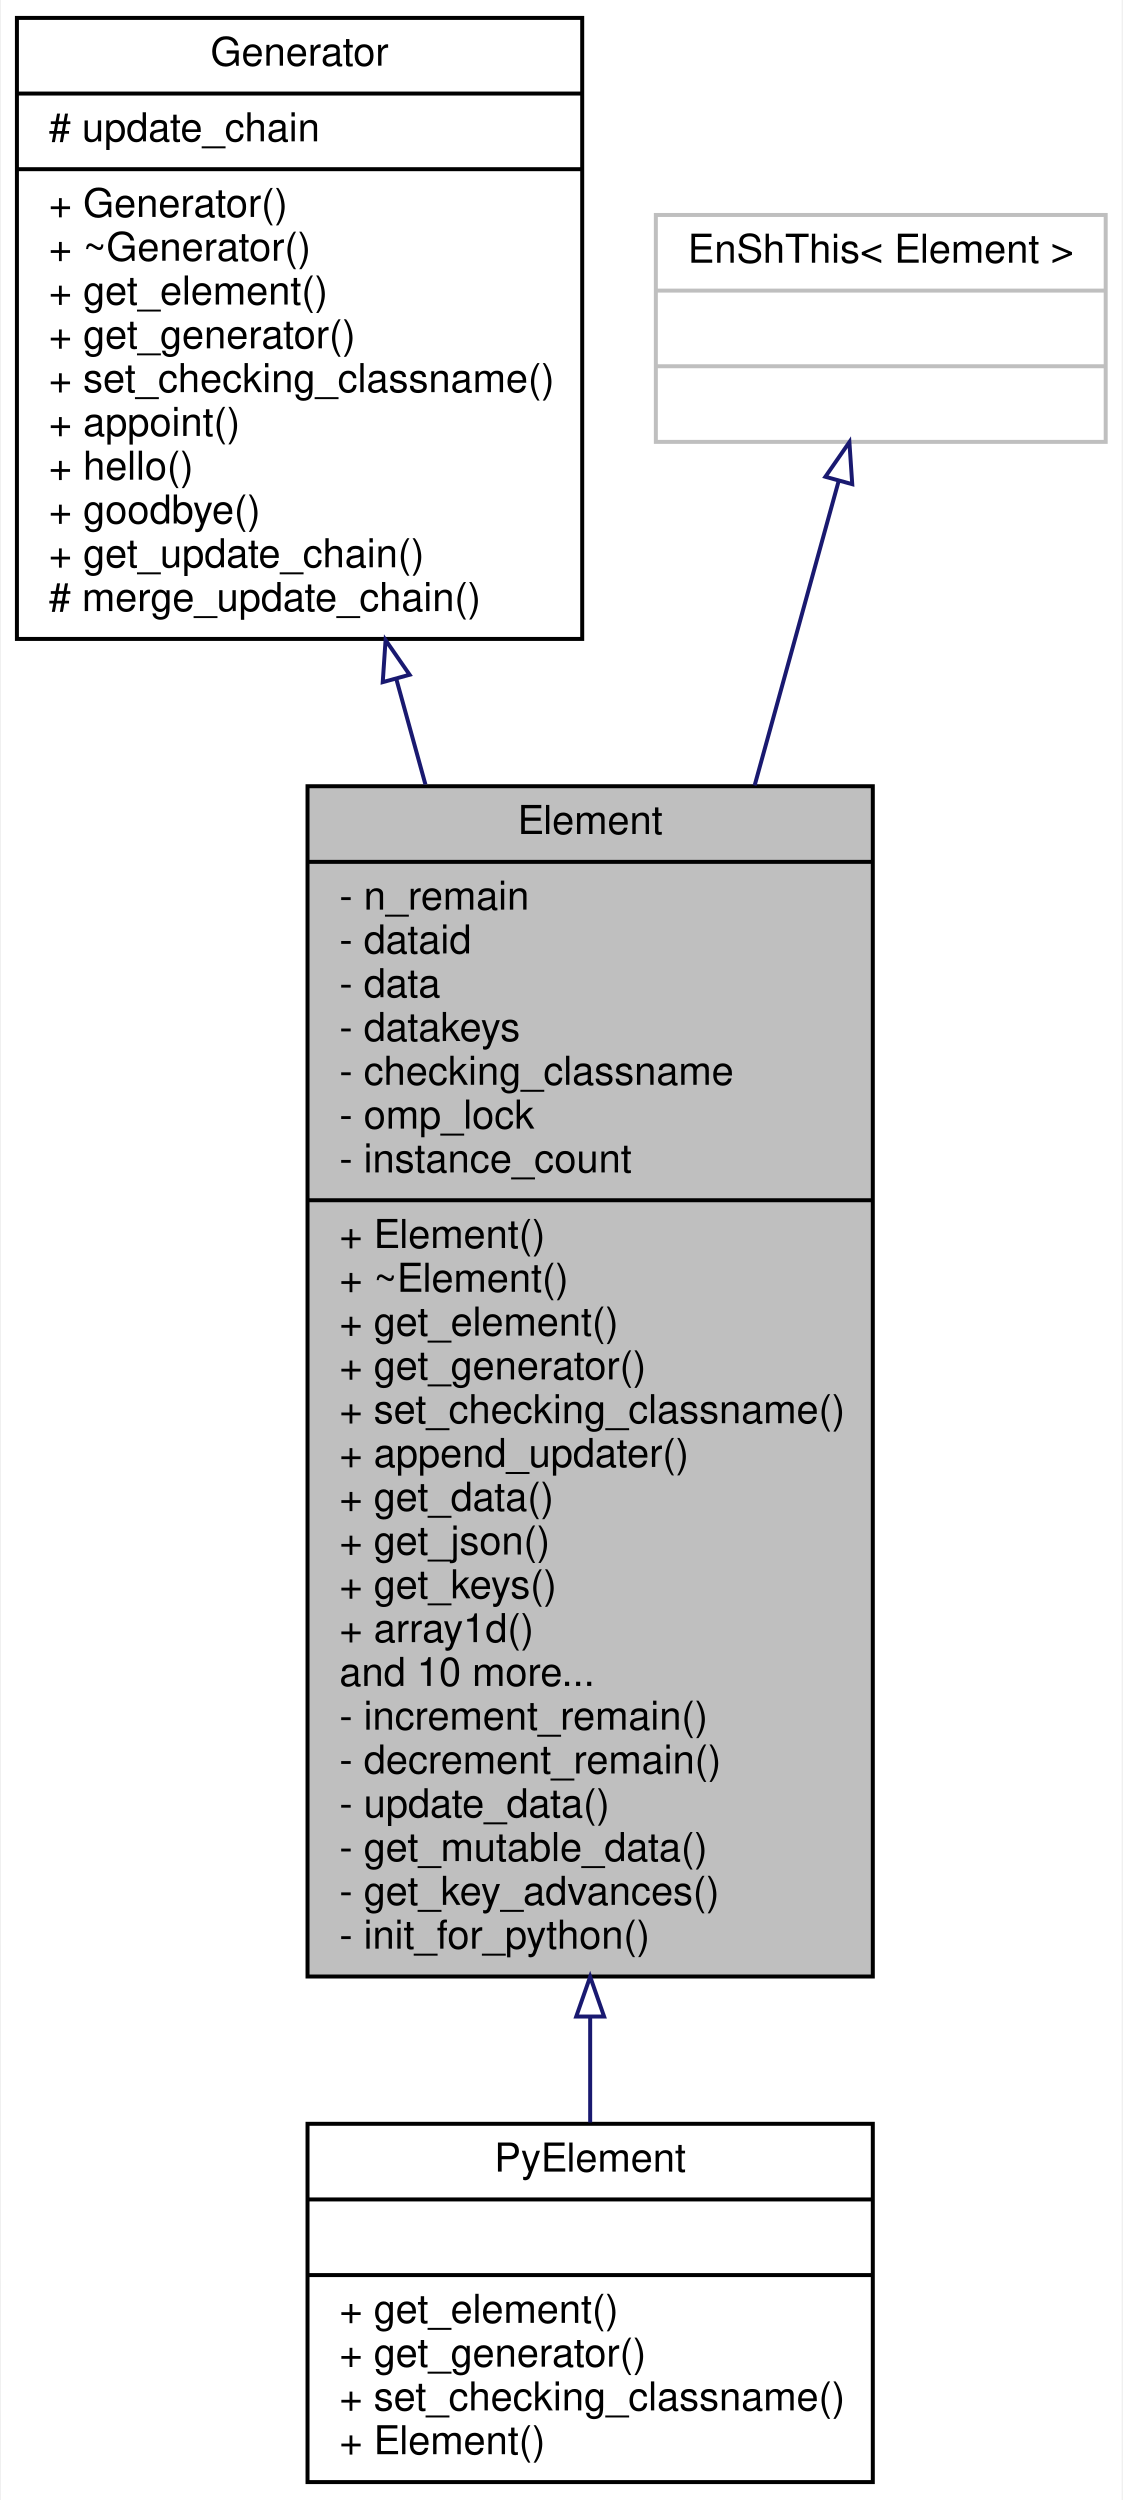
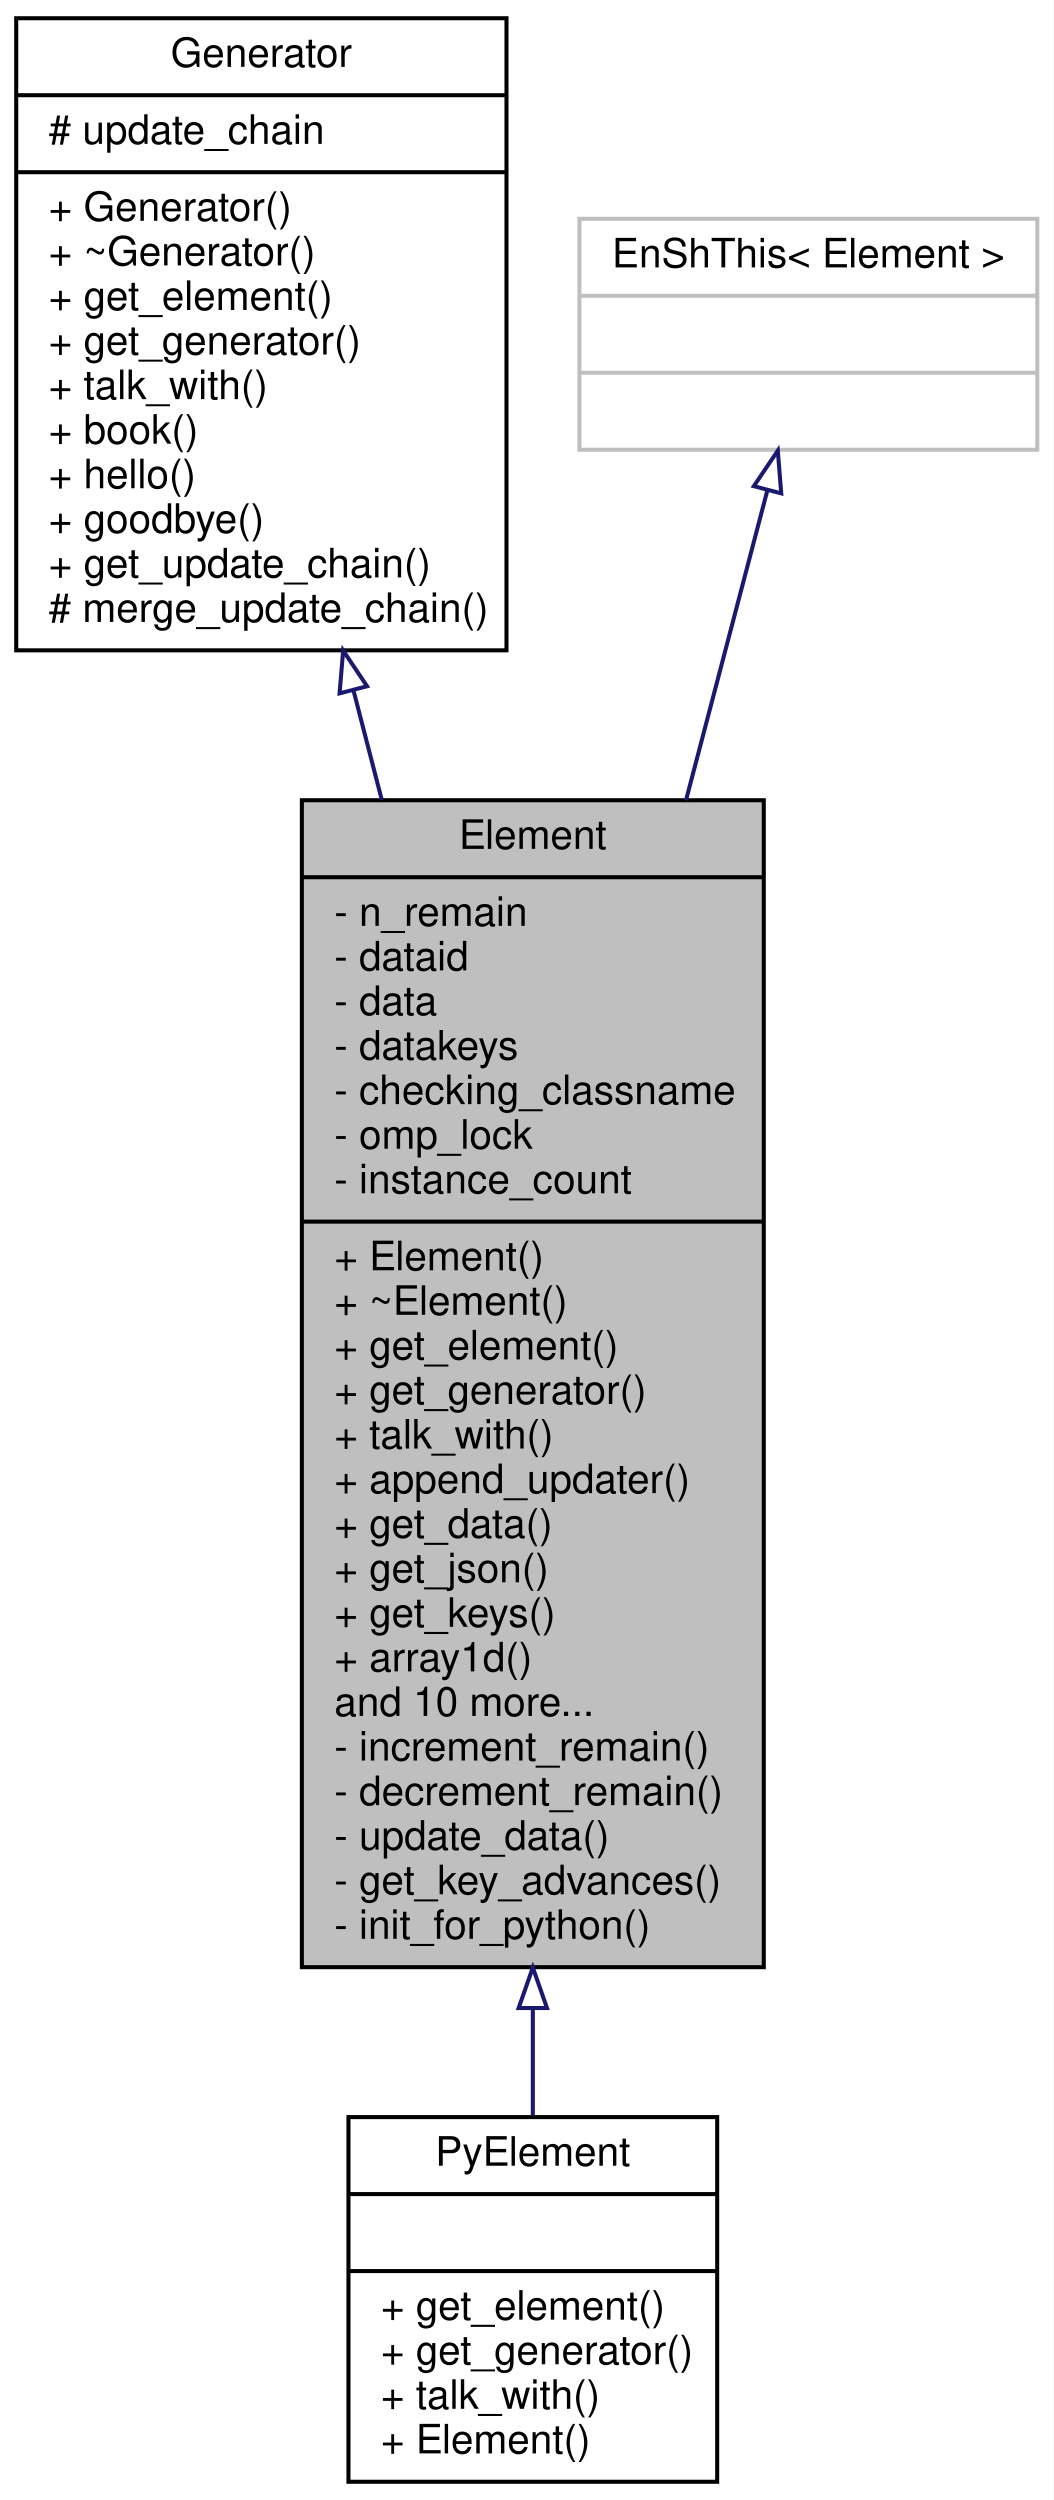
- <svg xmlns="http://www.w3.org/2000/svg" xmlns:xlink="http://www.w3.org/1999/xlink" width="282pt" height="628pt" viewBox="0.00 0.00 281.50 628.00">
-   <g id="graph0" class="graph" transform="scale(1 1) rotate(0) translate(4 624)">
-     <polygon fill="#ffffff" stroke="transparent" points="-4,4 -4,-624 277.5,-624 277.5,4 -4,4" />
+ <svg xmlns="http://www.w3.org/2000/svg" xmlns:xlink="http://www.w3.org/1999/xlink" width="260pt" height="617pt" viewBox="0.00 0.00 260.00 617.00">
+   <g id="graph0" class="graph" transform="scale(1 1) rotate(0) translate(4 613)">
+     <polygon fill="#ffffff" stroke="transparent" points="-4,4 -4,-613 256,-613 256,4 -4,4" />
    <g id="node1" class="node">
-       <polygon fill="#bfbfbf" stroke="#000000" points="73,-127.5 73,-426.5 215,-426.5 215,-127.5 73,-127.5" />
-       <text text-anchor="middle" x="144" y="-414.5" font-family="Helvetica,sans-Serif" font-size="10.00" fill="#000000">Element</text>
-       <polyline fill="none" stroke="#000000" points="73,-407.5 215,-407.5 " />
-       <text text-anchor="start" x="81" y="-395.5" font-family="Helvetica,sans-Serif" font-size="10.00" fill="#000000">- n_remain</text>
-       <text text-anchor="start" x="81" y="-384.5" font-family="Helvetica,sans-Serif" font-size="10.00" fill="#000000">- dataid</text>
-       <text text-anchor="start" x="81" y="-373.5" font-family="Helvetica,sans-Serif" font-size="10.00" fill="#000000">- data</text>
-       <text text-anchor="start" x="81" y="-362.5" font-family="Helvetica,sans-Serif" font-size="10.00" fill="#000000">- datakeys</text>
-       <text text-anchor="start" x="81" y="-351.5" font-family="Helvetica,sans-Serif" font-size="10.00" fill="#000000">- checking_classname</text>
-       <text text-anchor="start" x="81" y="-340.5" font-family="Helvetica,sans-Serif" font-size="10.00" fill="#000000">- omp_lock</text>
-       <text text-anchor="start" x="81" y="-329.5" font-family="Helvetica,sans-Serif" font-size="10.00" fill="#000000">- instance_count</text>
-       <polyline fill="none" stroke="#000000" points="73,-322.5 215,-322.5 " />
-       <text text-anchor="start" x="81" y="-310.5" font-family="Helvetica,sans-Serif" font-size="10.00" fill="#000000">+ Element()</text>
-       <text text-anchor="start" x="81" y="-299.5" font-family="Helvetica,sans-Serif" font-size="10.00" fill="#000000">+ ~Element()</text>
-       <text text-anchor="start" x="81" y="-288.5" font-family="Helvetica,sans-Serif" font-size="10.00" fill="#000000">+ get_element()</text>
-       <text text-anchor="start" x="81" y="-277.5" font-family="Helvetica,sans-Serif" font-size="10.00" fill="#000000">+ get_generator()</text>
-       <text text-anchor="start" x="81" y="-266.5" font-family="Helvetica,sans-Serif" font-size="10.00" fill="#000000">+ set_checking_classname()</text>
-       <text text-anchor="start" x="81" y="-255.5" font-family="Helvetica,sans-Serif" font-size="10.00" fill="#000000">+ append_updater()</text>
-       <text text-anchor="start" x="81" y="-244.5" font-family="Helvetica,sans-Serif" font-size="10.00" fill="#000000">+ get_data()</text>
-       <text text-anchor="start" x="81" y="-233.5" font-family="Helvetica,sans-Serif" font-size="10.00" fill="#000000">+ get_json()</text>
-       <text text-anchor="start" x="81" y="-222.5" font-family="Helvetica,sans-Serif" font-size="10.00" fill="#000000">+ get_keys()</text>
-       <text text-anchor="start" x="81" y="-211.5" font-family="Helvetica,sans-Serif" font-size="10.00" fill="#000000">+ array1d()</text>
-       <text text-anchor="start" x="81" y="-200.5" font-family="Helvetica,sans-Serif" font-size="10.00" fill="#000000">and 10 more...</text>
-       <text text-anchor="start" x="81" y="-189.5" font-family="Helvetica,sans-Serif" font-size="10.00" fill="#000000">- increment_remain()</text>
-       <text text-anchor="start" x="81" y="-178.5" font-family="Helvetica,sans-Serif" font-size="10.00" fill="#000000">- decrement_remain()</text>
-       <text text-anchor="start" x="81" y="-167.5" font-family="Helvetica,sans-Serif" font-size="10.00" fill="#000000">- update_data()</text>
-       <text text-anchor="start" x="81" y="-156.5" font-family="Helvetica,sans-Serif" font-size="10.00" fill="#000000">- get_mutable_data()</text>
-       <text text-anchor="start" x="81" y="-145.5" font-family="Helvetica,sans-Serif" font-size="10.00" fill="#000000">- get_key_advances()</text>
-       <text text-anchor="start" x="81" y="-134.5" font-family="Helvetica,sans-Serif" font-size="10.00" fill="#000000">- init_for_python()</text>
+       <polygon fill="#bfbfbf" stroke="#000000" points="70.5,-127.5 70.5,-415.5 184.5,-415.5 184.5,-127.5 70.5,-127.5" />
+       <text text-anchor="middle" x="127.5" y="-403.5" font-family="Helvetica,sans-Serif" font-size="10.00" fill="#000000">Element</text>
+       <polyline fill="none" stroke="#000000" points="70.5,-396.5 184.5,-396.5 " />
+       <text text-anchor="start" x="78.5" y="-384.5" font-family="Helvetica,sans-Serif" font-size="10.00" fill="#000000">- n_remain</text>
+       <text text-anchor="start" x="78.5" y="-373.5" font-family="Helvetica,sans-Serif" font-size="10.00" fill="#000000">- dataid</text>
+       <text text-anchor="start" x="78.5" y="-362.5" font-family="Helvetica,sans-Serif" font-size="10.00" fill="#000000">- data</text>
+       <text text-anchor="start" x="78.5" y="-351.5" font-family="Helvetica,sans-Serif" font-size="10.00" fill="#000000">- datakeys</text>
+       <text text-anchor="start" x="78.5" y="-340.5" font-family="Helvetica,sans-Serif" font-size="10.00" fill="#000000">- checking_classname</text>
+       <text text-anchor="start" x="78.5" y="-329.5" font-family="Helvetica,sans-Serif" font-size="10.00" fill="#000000">- omp_lock</text>
+       <text text-anchor="start" x="78.5" y="-318.5" font-family="Helvetica,sans-Serif" font-size="10.00" fill="#000000">- instance_count</text>
+       <polyline fill="none" stroke="#000000" points="70.5,-311.5 184.5,-311.5 " />
+       <text text-anchor="start" x="78.5" y="-299.5" font-family="Helvetica,sans-Serif" font-size="10.00" fill="#000000">+ Element()</text>
+       <text text-anchor="start" x="78.5" y="-288.5" font-family="Helvetica,sans-Serif" font-size="10.00" fill="#000000">+ ~Element()</text>
+       <text text-anchor="start" x="78.5" y="-277.5" font-family="Helvetica,sans-Serif" font-size="10.00" fill="#000000">+ get_element()</text>
+       <text text-anchor="start" x="78.5" y="-266.5" font-family="Helvetica,sans-Serif" font-size="10.00" fill="#000000">+ get_generator()</text>
+       <text text-anchor="start" x="78.5" y="-255.5" font-family="Helvetica,sans-Serif" font-size="10.00" fill="#000000">+ talk_with()</text>
+       <text text-anchor="start" x="78.5" y="-244.5" font-family="Helvetica,sans-Serif" font-size="10.00" fill="#000000">+ append_updater()</text>
+       <text text-anchor="start" x="78.5" y="-233.5" font-family="Helvetica,sans-Serif" font-size="10.00" fill="#000000">+ get_data()</text>
+       <text text-anchor="start" x="78.5" y="-222.5" font-family="Helvetica,sans-Serif" font-size="10.00" fill="#000000">+ get_json()</text>
+       <text text-anchor="start" x="78.5" y="-211.5" font-family="Helvetica,sans-Serif" font-size="10.00" fill="#000000">+ get_keys()</text>
+       <text text-anchor="start" x="78.5" y="-200.5" font-family="Helvetica,sans-Serif" font-size="10.00" fill="#000000">+ array1d()</text>
+       <text text-anchor="start" x="78.5" y="-189.5" font-family="Helvetica,sans-Serif" font-size="10.00" fill="#000000">and 10 more...</text>
+       <text text-anchor="start" x="78.5" y="-178.5" font-family="Helvetica,sans-Serif" font-size="10.00" fill="#000000">- increment_remain()</text>
+       <text text-anchor="start" x="78.5" y="-167.5" font-family="Helvetica,sans-Serif" font-size="10.00" fill="#000000">- decrement_remain()</text>
+       <text text-anchor="start" x="78.5" y="-156.5" font-family="Helvetica,sans-Serif" font-size="10.00" fill="#000000">- update_data()</text>
+       <text text-anchor="start" x="78.5" y="-145.5" font-family="Helvetica,sans-Serif" font-size="10.00" fill="#000000">- get_key_advances()</text>
+       <text text-anchor="start" x="78.5" y="-134.5" font-family="Helvetica,sans-Serif" font-size="10.00" fill="#000000">- init_for_python()</text>
    </g>
    <g id="node4" class="node">
      <g id="a_node4">
        <a xlink:href="classPyElement.html" target="_top" xlink:title="Trampoline class to bind Element class to Python. ">
-           <polygon fill="#ffffff" stroke="#000000" points="73,-.5 73,-90.5 215,-90.5 215,-.5 73,-.5" />
-           <text text-anchor="middle" x="144" y="-78.5" font-family="Helvetica,sans-Serif" font-size="10.00" fill="#000000">PyElement</text>
-           <polyline fill="none" stroke="#000000" points="73,-71.5 215,-71.5 " />
-           <text text-anchor="middle" x="144" y="-59.5" font-family="Helvetica,sans-Serif" font-size="10.00" fill="#000000"> </text>
-           <polyline fill="none" stroke="#000000" points="73,-52.5 215,-52.5 " />
-           <text text-anchor="start" x="81" y="-40.5" font-family="Helvetica,sans-Serif" font-size="10.00" fill="#000000">+ get_element()</text>
-           <text text-anchor="start" x="81" y="-29.5" font-family="Helvetica,sans-Serif" font-size="10.00" fill="#000000">+ get_generator()</text>
-           <text text-anchor="start" x="81" y="-18.5" font-family="Helvetica,sans-Serif" font-size="10.00" fill="#000000">+ set_checking_classname()</text>
-           <text text-anchor="start" x="81" y="-7.5" font-family="Helvetica,sans-Serif" font-size="10.00" fill="#000000">+ Element()</text>
+           <polygon fill="#ffffff" stroke="#000000" points="82,-.5 82,-90.5 173,-90.5 173,-.5 82,-.5" />
+           <text text-anchor="middle" x="127.5" y="-78.5" font-family="Helvetica,sans-Serif" font-size="10.00" fill="#000000">PyElement</text>
+           <polyline fill="none" stroke="#000000" points="82,-71.5 173,-71.5 " />
+           <text text-anchor="middle" x="127.5" y="-59.5" font-family="Helvetica,sans-Serif" font-size="10.00" fill="#000000"> </text>
+           <polyline fill="none" stroke="#000000" points="82,-52.5 173,-52.5 " />
+           <text text-anchor="start" x="90" y="-40.5" font-family="Helvetica,sans-Serif" font-size="10.00" fill="#000000">+ get_element()</text>
+           <text text-anchor="start" x="90" y="-29.5" font-family="Helvetica,sans-Serif" font-size="10.00" fill="#000000">+ get_generator()</text>
+           <text text-anchor="start" x="90" y="-18.5" font-family="Helvetica,sans-Serif" font-size="10.00" fill="#000000">+ talk_with()</text>
+           <text text-anchor="start" x="90" y="-7.5" font-family="Helvetica,sans-Serif" font-size="10.00" fill="#000000">+ Element()</text>
        </a>
      </g>
    </g>
    <g id="edge3" class="edge">
-       <path fill="none" stroke="#191970" d="M144,-117.168C144,-107.847 144,-98.974 144,-90.848" />
-       <polygon fill="none" stroke="#191970" points="140.5,-117.444 144,-127.444 147.5,-117.444 140.5,-117.444" />
+       <path fill="none" stroke="#191970" d="M127.5,-117.178C127.5,-107.891 127.5,-99.036 127.5,-90.917" />
+       <polygon fill="none" stroke="#191970" points="124,-117.411 127.5,-127.411 131,-117.411 124,-117.411" />
    </g>
    <g id="node2" class="node">
      <g id="a_node2">
        <a xlink:href="classGenerator.html" target="_top" xlink:title="Generator is an abstract class to generate data. ">
-           <polygon fill="#ffffff" stroke="#000000" points="0,-463.5 0,-619.5 142,-619.5 142,-463.5 0,-463.5" />
-           <text text-anchor="middle" x="71" y="-607.5" font-family="Helvetica,sans-Serif" font-size="10.00" fill="#000000">Generator</text>
-           <polyline fill="none" stroke="#000000" points="0,-600.5 142,-600.5 " />
-           <text text-anchor="start" x="8" y="-588.5" font-family="Helvetica,sans-Serif" font-size="10.00" fill="#000000"># update_chain</text>
-           <polyline fill="none" stroke="#000000" points="0,-581.5 142,-581.5 " />
-           <text text-anchor="start" x="8" y="-569.5" font-family="Helvetica,sans-Serif" font-size="10.00" fill="#000000">+ Generator()</text>
-           <text text-anchor="start" x="8" y="-558.5" font-family="Helvetica,sans-Serif" font-size="10.00" fill="#000000">+ ~Generator()</text>
-           <text text-anchor="start" x="8" y="-547.5" font-family="Helvetica,sans-Serif" font-size="10.00" fill="#000000">+ get_element()</text>
-           <text text-anchor="start" x="8" y="-536.5" font-family="Helvetica,sans-Serif" font-size="10.00" fill="#000000">+ get_generator()</text>
-           <text text-anchor="start" x="8" y="-525.5" font-family="Helvetica,sans-Serif" font-size="10.00" fill="#000000">+ set_checking_classname()</text>
-           <text text-anchor="start" x="8" y="-514.5" font-family="Helvetica,sans-Serif" font-size="10.00" fill="#000000">+ appoint()</text>
-           <text text-anchor="start" x="8" y="-503.5" font-family="Helvetica,sans-Serif" font-size="10.00" fill="#000000">+ hello()</text>
-           <text text-anchor="start" x="8" y="-492.5" font-family="Helvetica,sans-Serif" font-size="10.00" fill="#000000">+ goodbye()</text>
-           <text text-anchor="start" x="8" y="-481.5" font-family="Helvetica,sans-Serif" font-size="10.00" fill="#000000">+ get_update_chain()</text>
-           <text text-anchor="start" x="8" y="-470.5" font-family="Helvetica,sans-Serif" font-size="10.00" fill="#000000"># merge_update_chain()</text>
+           <polygon fill="#ffffff" stroke="#000000" points="0,-452.5 0,-608.5 121,-608.5 121,-452.5 0,-452.5" />
+           <text text-anchor="middle" x="60.5" y="-596.5" font-family="Helvetica,sans-Serif" font-size="10.00" fill="#000000">Generator</text>
+           <polyline fill="none" stroke="#000000" points="0,-589.5 121,-589.5 " />
+           <text text-anchor="start" x="8" y="-577.5" font-family="Helvetica,sans-Serif" font-size="10.00" fill="#000000"># update_chain</text>
+           <polyline fill="none" stroke="#000000" points="0,-570.5 121,-570.5 " />
+           <text text-anchor="start" x="8" y="-558.5" font-family="Helvetica,sans-Serif" font-size="10.00" fill="#000000">+ Generator()</text>
+           <text text-anchor="start" x="8" y="-547.5" font-family="Helvetica,sans-Serif" font-size="10.00" fill="#000000">+ ~Generator()</text>
+           <text text-anchor="start" x="8" y="-536.5" font-family="Helvetica,sans-Serif" font-size="10.00" fill="#000000">+ get_element()</text>
+           <text text-anchor="start" x="8" y="-525.5" font-family="Helvetica,sans-Serif" font-size="10.00" fill="#000000">+ get_generator()</text>
+           <text text-anchor="start" x="8" y="-514.5" font-family="Helvetica,sans-Serif" font-size="10.00" fill="#000000">+ talk_with()</text>
+           <text text-anchor="start" x="8" y="-503.5" font-family="Helvetica,sans-Serif" font-size="10.00" fill="#000000">+ book()</text>
+           <text text-anchor="start" x="8" y="-492.5" font-family="Helvetica,sans-Serif" font-size="10.00" fill="#000000">+ hello()</text>
+           <text text-anchor="start" x="8" y="-481.5" font-family="Helvetica,sans-Serif" font-size="10.00" fill="#000000">+ goodbye()</text>
+           <text text-anchor="start" x="8" y="-470.5" font-family="Helvetica,sans-Serif" font-size="10.00" fill="#000000">+ get_update_chain()</text>
+           <text text-anchor="start" x="8" y="-459.5" font-family="Helvetica,sans-Serif" font-size="10.00" fill="#000000"># merge_update_chain()</text>
        </a>
      </g>
    </g>
    <g id="edge1" class="edge">
-       <path fill="none" stroke="#191970" d="M95.343,-453.298C97.707,-444.734 100.147,-435.891 102.618,-426.938" />
-       <polygon fill="none" stroke="#191970" points="91.893,-452.644 92.606,-463.215 98.641,-454.506 91.893,-452.644" />
+       <path fill="none" stroke="#191970" d="M83.227,-442.646C85.501,-433.854 87.849,-424.776 90.223,-415.599" />
+       <polygon fill="none" stroke="#191970" points="79.809,-441.882 80.693,-452.44 86.586,-443.635 79.809,-441.882" />
    </g>
    <g id="node3" class="node">
-       <polygon fill="#ffffff" stroke="#bfbfbf" points="160.5,-513 160.5,-570 273.5,-570 273.5,-513 160.5,-513" />
-       <text text-anchor="middle" x="217" y="-558" font-family="Helvetica,sans-Serif" font-size="10.00" fill="#000000">EnShThis&lt; Element &gt;</text>
-       <polyline fill="none" stroke="#bfbfbf" points="160.5,-551 273.5,-551 " />
-       <text text-anchor="middle" x="217" y="-539" font-family="Helvetica,sans-Serif" font-size="10.00" fill="#000000"> </text>
-       <polyline fill="none" stroke="#bfbfbf" points="160.5,-532 273.5,-532 " />
-       <text text-anchor="middle" x="217" y="-520" font-family="Helvetica,sans-Serif" font-size="10.00" fill="#000000"> </text>
+       <polygon fill="#ffffff" stroke="#bfbfbf" points="139,-502 139,-559 252,-559 252,-502 139,-502" />
+       <text text-anchor="middle" x="195.5" y="-547" font-family="Helvetica,sans-Serif" font-size="10.00" fill="#000000">EnShThis&lt; Element &gt;</text>
+       <polyline fill="none" stroke="#bfbfbf" points="139,-540 252,-540 " />
+       <text text-anchor="middle" x="195.5" y="-528" font-family="Helvetica,sans-Serif" font-size="10.00" fill="#000000"> </text>
+       <polyline fill="none" stroke="#bfbfbf" points="139,-521 252,-521 " />
+       <text text-anchor="middle" x="195.5" y="-509" font-family="Helvetica,sans-Serif" font-size="10.00" fill="#000000"> </text>
    </g>
    <g id="edge2" class="edge">
-       <path fill="none" stroke="#191970" d="M206.443,-503.248C200.687,-482.395 193.151,-455.088 185.313,-426.69" />
-       <polygon fill="none" stroke="#191970" points="203.084,-504.234 209.118,-512.943 209.832,-502.372 203.084,-504.234" />
+       <path fill="none" stroke="#191970" d="M185.408,-492.061C179.914,-471.137 172.735,-443.792 165.31,-415.511" />
+       <polygon fill="none" stroke="#191970" points="182.038,-493.01 187.963,-501.793 188.809,-491.232 182.038,-493.01" />
    </g>
  </g>
</svg>
